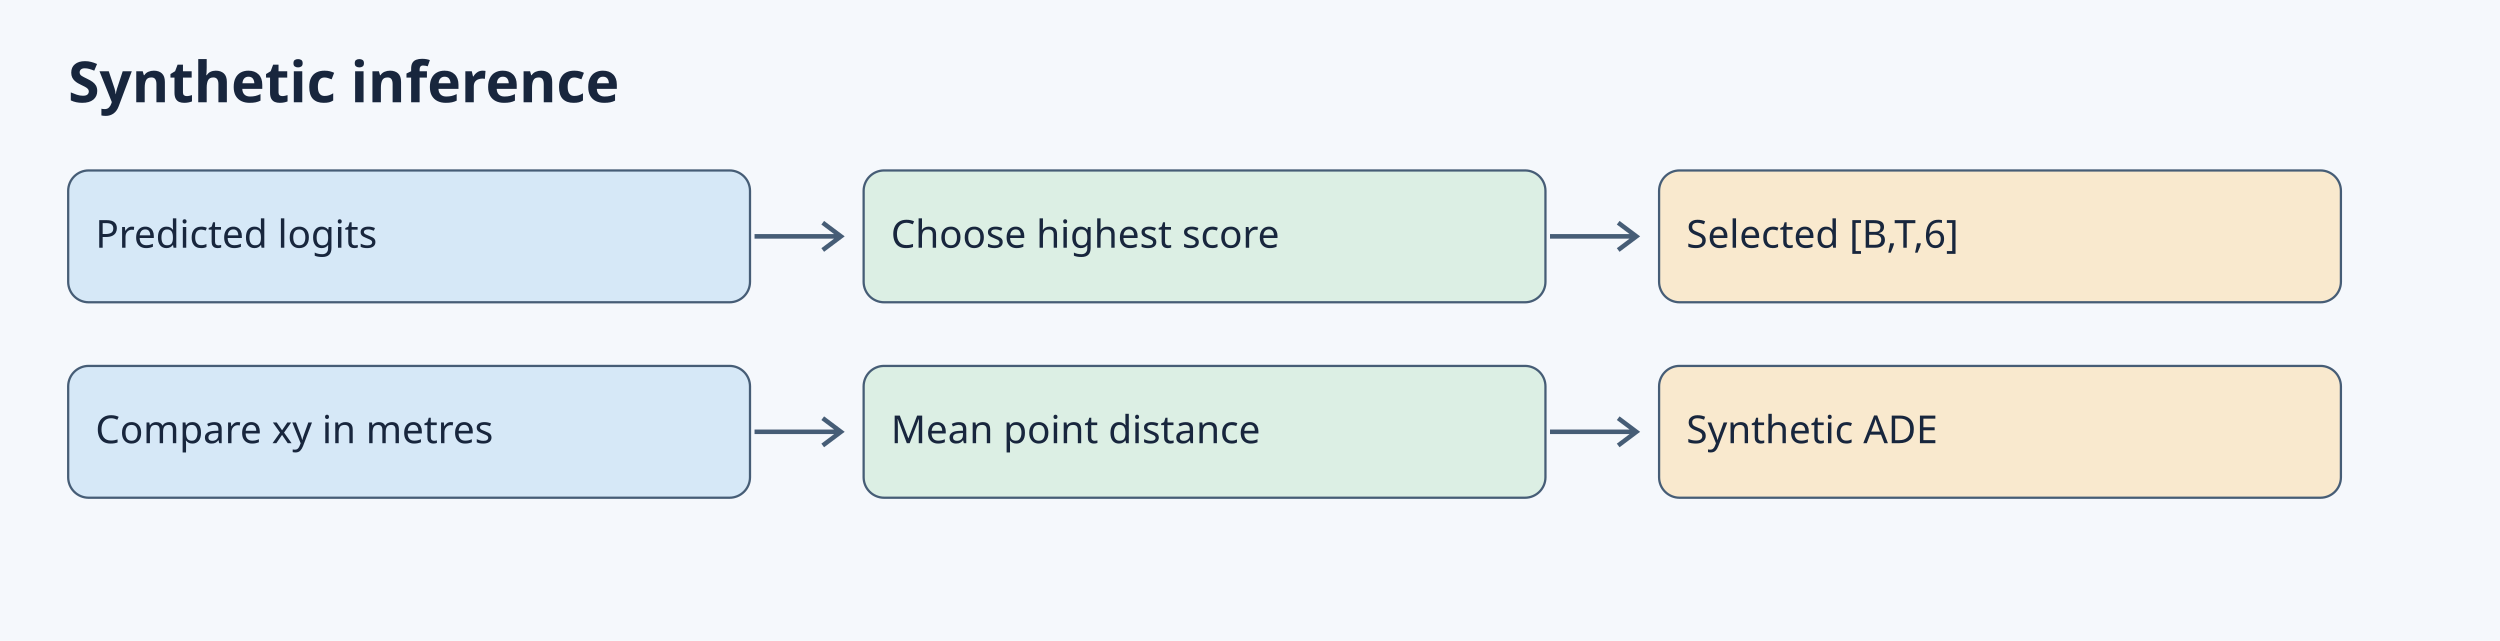
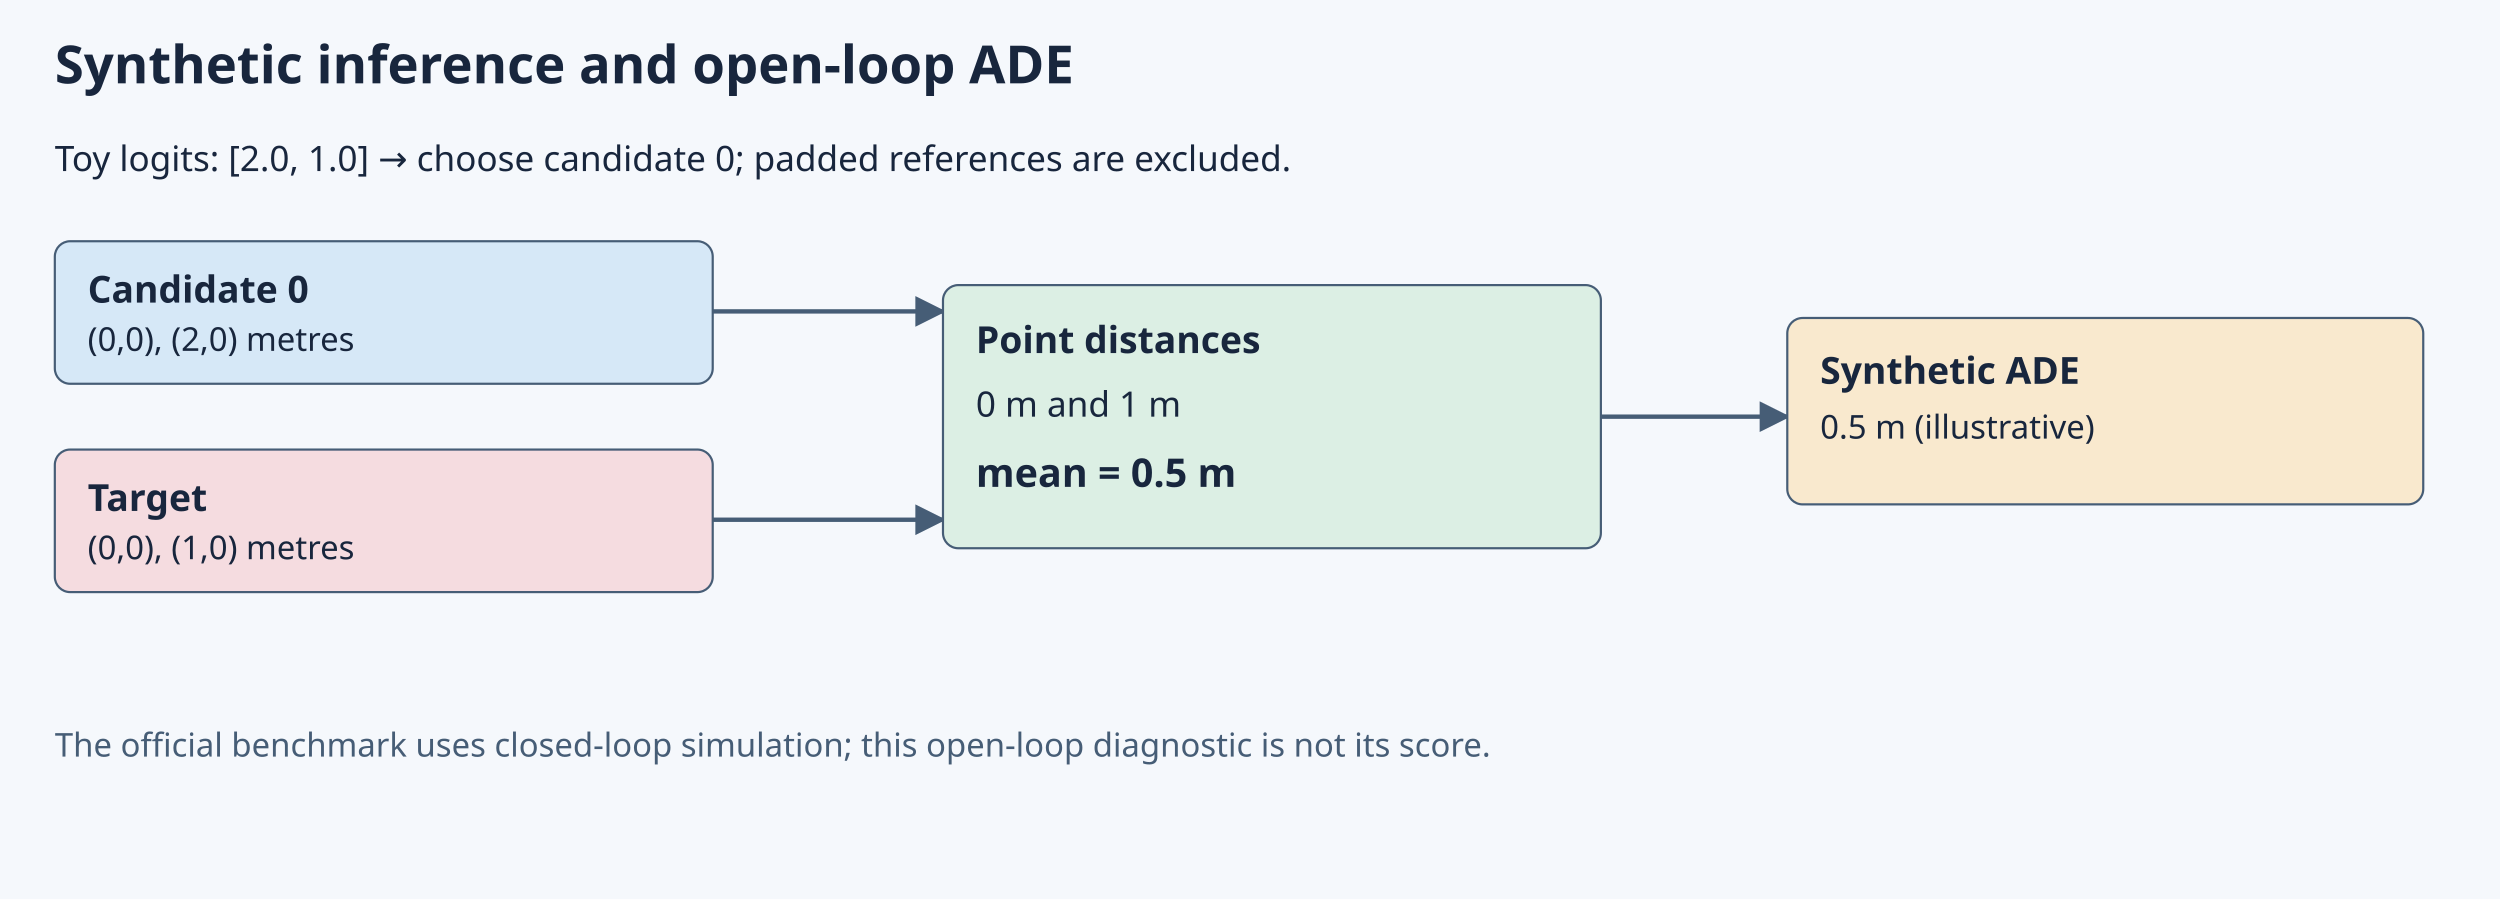
- <svg xmlns="http://www.w3.org/2000/svg" width="1100" height="282" viewBox="0 0 1100 282">
+ <svg xmlns="http://www.w3.org/2000/svg" width="1140" height="410" viewBox="0 0 1140 410">
  <rect width="100%" height="100%" fill="#f5f8fc" />
-   <text x="30" y="45" font-family="sans-serif" font-size="25" font-weight="bold" fill="#18263d">Synthetic inference</text>
-   <rect x="30" y="75" width="300" height="58" rx="9" fill="#d6e8f7" stroke="#465d76" />
-   <text x="42" y="109" font-family="sans-serif" font-size="17" fill="#18263d">Predicted logits</text>
-   <path d="M332 104 h 38 m -8 -6 l 8 6 -8 6" fill="none" stroke="#465d76" stroke-width="2" />
-   <rect x="380" y="75" width="300" height="58" rx="9" fill="#dcefe4" stroke="#465d76" />
-   <text x="392" y="109" font-family="sans-serif" font-size="17" fill="#18263d">Choose highest score</text>
-   <path d="M682 104 h 38 m -8 -6 l 8 6 -8 6" fill="none" stroke="#465d76" stroke-width="2" />
-   <rect x="730" y="75" width="300" height="58" rx="9" fill="#f9e9ce" stroke="#465d76" />
-   <text x="742" y="109" font-family="sans-serif" font-size="17" fill="#18263d">Selected [B,T,6]</text>
-   <rect x="30" y="161" width="300" height="58" rx="9" fill="#d6e8f7" stroke="#465d76" />
-   <text x="42" y="195" font-family="sans-serif" font-size="17" fill="#18263d">Compare xy in metres</text>
-   <path d="M332 190 h 38 m -8 -6 l 8 6 -8 6" fill="none" stroke="#465d76" stroke-width="2" />
-   <rect x="380" y="161" width="300" height="58" rx="9" fill="#dcefe4" stroke="#465d76" />
-   <text x="392" y="195" font-family="sans-serif" font-size="17" fill="#18263d">Mean point distance</text>
-   <path d="M682 190 h 38 m -8 -6 l 8 6 -8 6" fill="none" stroke="#465d76" stroke-width="2" />
-   <rect x="730" y="161" width="300" height="58" rx="9" fill="#f9e9ce" stroke="#465d76" />
-   <text x="742" y="195" font-family="sans-serif" font-size="17" fill="#18263d">Synthetic ADE</text>
+   <defs>
+     <marker id="a" viewBox="0 0 10 10" refX="9" refY="5" markerWidth="7" markerHeight="7" orient="auto">
+       <path d="M0 0 L10 5 L0 10Z" fill="#465d76" />
+     </marker>
+   </defs>
+   <text x="25" y="38" font-family="sans-serif" font-size="24" font-weight="bold" fill="#18263d">Synthetic inference and open-loop ADE</text>
+   <text x="25" y="78" font-family="sans-serif" font-size="16" font-weight="normal" fill="#18263d">Toy logits: [2.0, 1.0] → choose candidate 0; padded references are excluded.</text>
+   <rect x="25" y="110" width="300" height="65" rx="7" fill="#d6e8f7" stroke="#465d76" />
+   <text x="40" y="138" font-family="sans-serif" font-size="17" font-weight="bold" fill="#18263d">Candidate 0</text>
+   <text x="40" y="160" font-family="sans-serif" font-size="15" font-weight="normal" fill="#18263d">(0,0), (2,0) metres</text>
+   <rect x="25" y="205" width="300" height="65" rx="7" fill="#f5dce0" stroke="#465d76" />
+   <text x="40" y="233" font-family="sans-serif" font-size="17" font-weight="bold" fill="#18263d">Target</text>
+   <text x="40" y="255" font-family="sans-serif" font-size="15" font-weight="normal" fill="#18263d">(0,0), (1,0) metres</text>
+   <path d="M325 142 H430" fill="none" stroke="#465d76" stroke-width="2" marker-end="url(#a)" />
+   <path d="M325 237 H430" fill="none" stroke="#465d76" stroke-width="2" marker-end="url(#a)" />
+   <rect x="430" y="130" width="300" height="120" rx="7" fill="#dcefe4" stroke="#465d76" />
+   <text x="445" y="161" font-family="sans-serif" font-size="17" font-weight="bold" fill="#18263d">Point distances</text>
+   <text x="445" y="190" font-family="sans-serif" font-size="16" font-weight="normal" fill="#18263d">0 m and 1 m</text>
+   <text x="445" y="222" font-family="sans-serif" font-size="18" font-weight="bold" fill="#18263d">mean = 0.5 m</text>
+   <path d="M730 190 H815" fill="none" stroke="#465d76" stroke-width="2" marker-end="url(#a)" />
+   <rect x="815" y="145" width="290" height="85" rx="7" fill="#f9e9ce" stroke="#465d76" />
+   <text x="830" y="175" font-family="sans-serif" font-size="17" font-weight="bold" fill="#18263d">Synthetic ADE</text>
+   <text x="830" y="200" font-family="sans-serif" font-size="15" font-weight="normal" fill="#18263d">0.5 m (illustrative)</text>
+   <text x="25" y="345" font-family="sans-serif" font-size="15" font-weight="normal" fill="#465d76">The official benchmark uses closed-loop simulation; this open-loop diagnostic is not its score.</text>
</svg>
